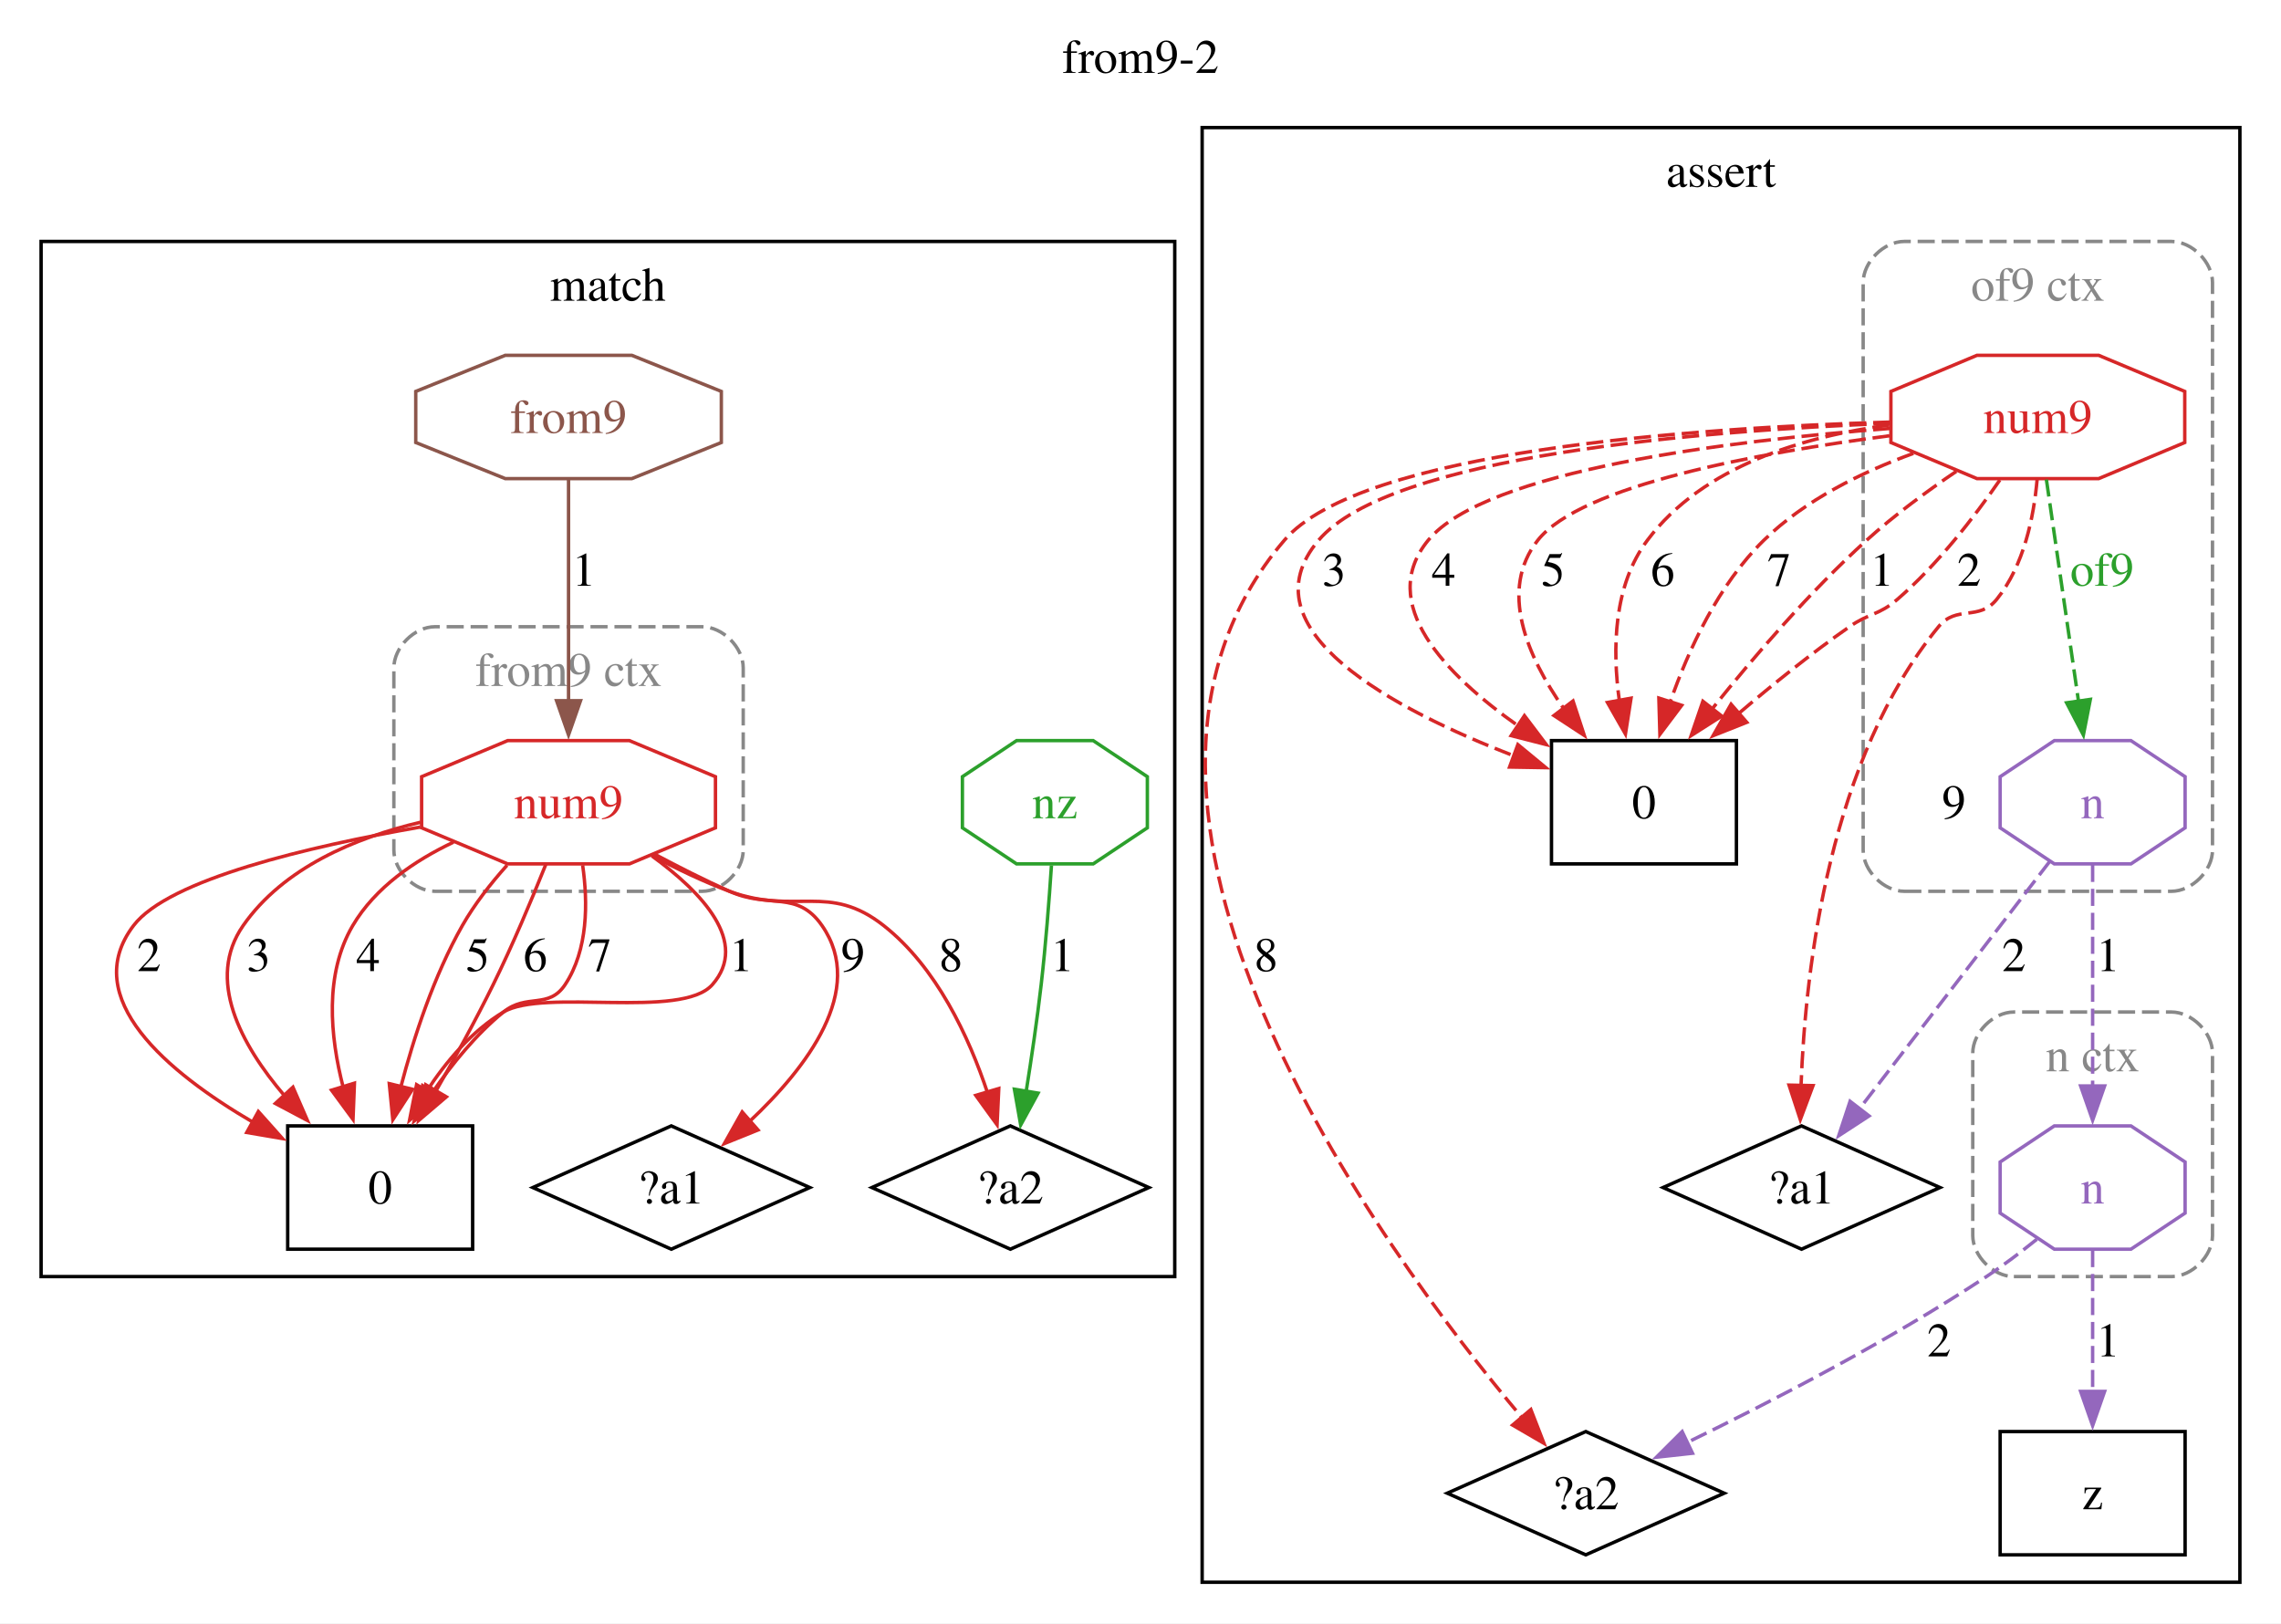
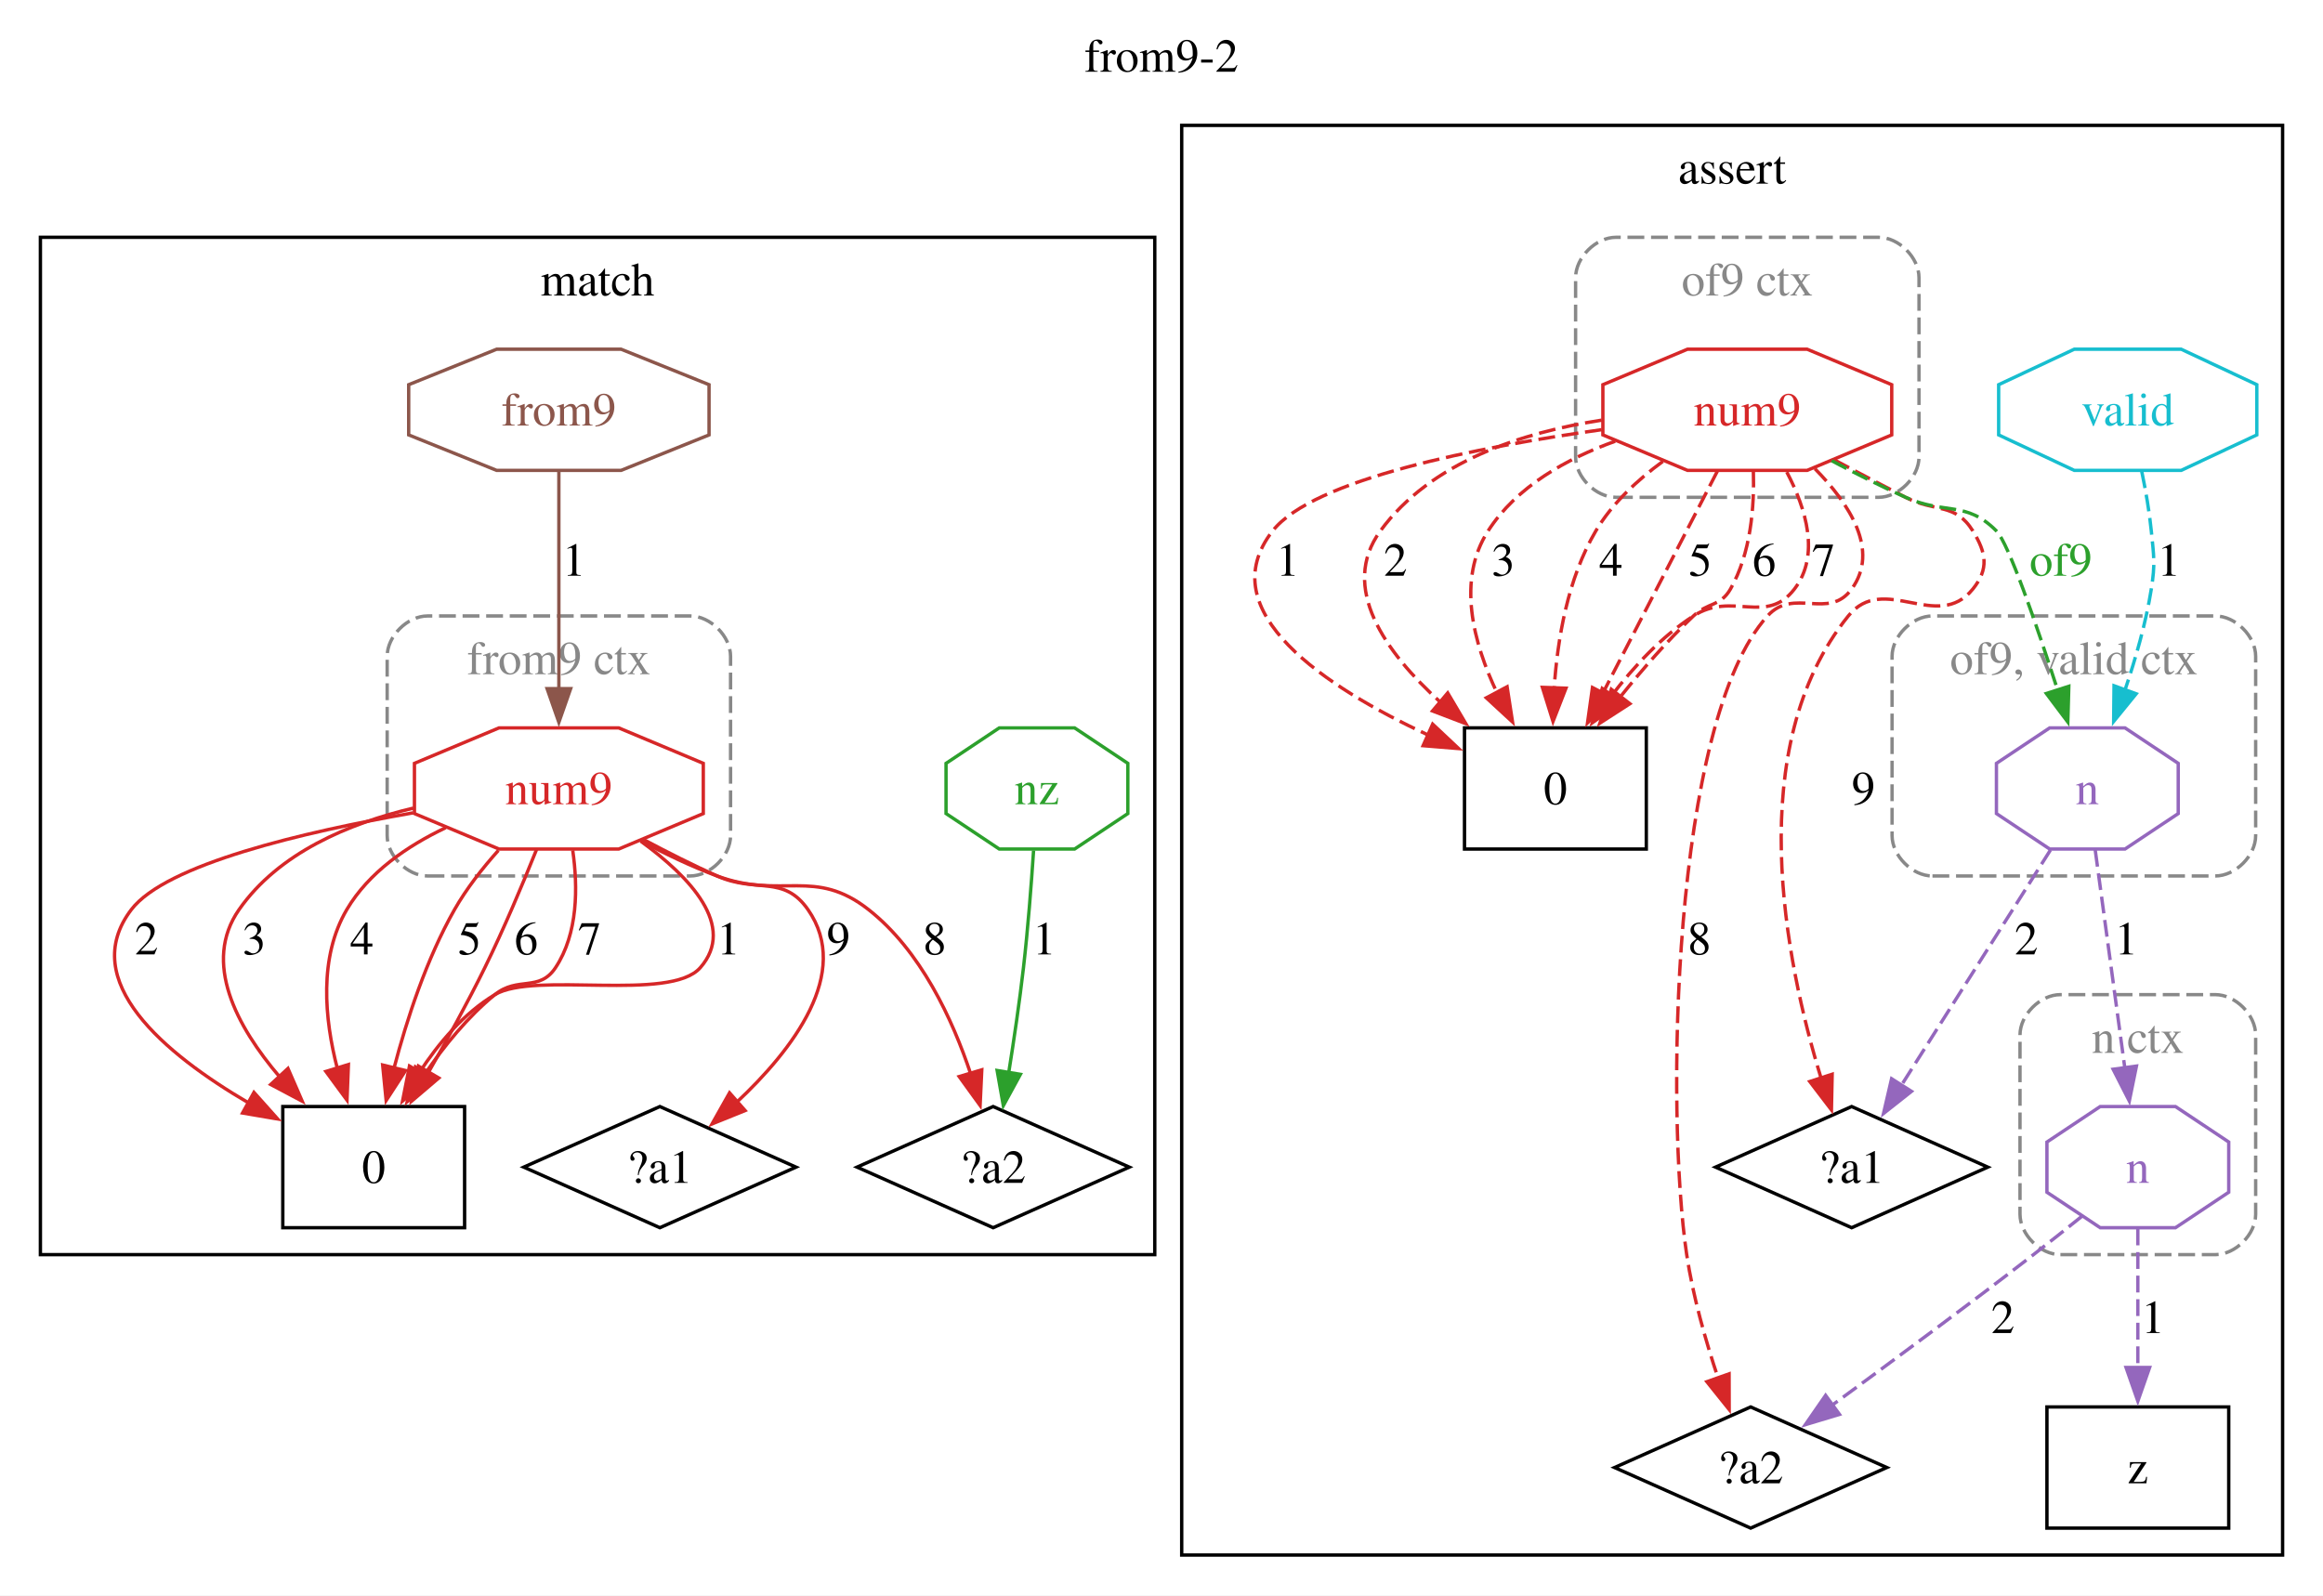
- <svg xmlns="http://www.w3.org/2000/svg" width="666pt" height="474pt" viewBox="0.00 0.00 666.00 474.00">
+ <svg xmlns="http://www.w3.org/2000/svg" width="690pt" height="474pt" viewBox="0.00 0.00 690.00 474.00">
  <g id="graph0" class="graph" transform="scale(1 1) rotate(0) translate(4 470)">
-     <polygon fill="white" stroke="none" points="-4,4 -4,-470 662,-470 662,4 -4,4" />
-     <text xml:space="preserve" text-anchor="middle" x="329" y="-448.7" font-family="Times,serif" font-size="14.00">from9-2</text>
+     <polygon fill="white" stroke="none" points="-4,4 -4,-470 686,-470 686,4 -4,4" />
+     <text xml:space="preserve" text-anchor="middle" x="341" y="-448.7" font-family="Times,serif" font-size="14.00">from9-2</text>
    <g id="clust1" class="cluster">
      <polygon fill="none" stroke="black" points="8,-97.25 8,-399.5 339,-399.5 339,-97.25 8,-97.25" />
      <text xml:space="preserve" text-anchor="middle" x="173.5" y="-382.2" font-family="Times,serif" font-size="14.00">match</text>
    </g>
    <g id="clust2" class="cluster">
      <path fill="none" stroke="#888888" stroke-dasharray="5,2" d="M123,-209.75C123,-209.75 201,-209.75 201,-209.75 207,-209.75 213,-215.75 213,-221.75 213,-221.75 213,-275 213,-275 213,-281 207,-287 201,-287 201,-287 123,-287 123,-287 117,-287 111,-281 111,-275 111,-275 111,-221.75 111,-221.75 111,-215.75 117,-209.75 123,-209.75" />
      <text xml:space="preserve" text-anchor="middle" x="162" y="-269.7" font-family="Times,serif" font-size="14.00" fill="#888888">from9 ctx</text>
    </g>
    <g id="clust3" class="cluster">
-       <polygon fill="none" stroke="black" points="347,-8 347,-432.75 650,-432.75 650,-8 347,-8" />
-       <text xml:space="preserve" text-anchor="middle" x="498.5" y="-415.45" font-family="Times,serif" font-size="14.00">assert</text>
+       <polygon fill="none" stroke="black" points="347,-8 347,-432.75 674,-432.75 674,-8 347,-8" />
+       <text xml:space="preserve" text-anchor="middle" x="510.5" y="-415.45" font-family="Times,serif" font-size="14.00">assert</text>
    </g>
    <g id="clust4" class="cluster">
-       <path fill="none" stroke="#888888" stroke-dasharray="5,2" d="M584,-97.25C584,-97.25 630,-97.25 630,-97.25 636,-97.25 642,-103.25 642,-109.25 642,-109.25 642,-162.5 642,-162.5 642,-168.5 636,-174.5 630,-174.5 630,-174.5 584,-174.5 584,-174.5 578,-174.5 572,-168.5 572,-162.5 572,-162.5 572,-109.25 572,-109.25 572,-103.25 578,-97.25 584,-97.25" />
-       <text xml:space="preserve" text-anchor="middle" x="607" y="-157.2" font-family="Times,serif" font-size="14.00" fill="#888888">n ctx</text>
+       <path fill="none" stroke="#888888" stroke-dasharray="5,2" d="M608,-97.25C608,-97.25 654,-97.25 654,-97.25 660,-97.25 666,-103.25 666,-109.25 666,-109.25 666,-162.5 666,-162.5 666,-168.5 660,-174.5 654,-174.5 654,-174.5 608,-174.5 608,-174.5 602,-174.5 596,-168.5 596,-162.5 596,-162.5 596,-109.25 596,-109.25 596,-103.25 602,-97.25 608,-97.25" />
+       <text xml:space="preserve" text-anchor="middle" x="631" y="-157.2" font-family="Times,serif" font-size="14.00" fill="#888888">n ctx</text>
    </g>
    <g id="clust5" class="cluster">
-       <path fill="none" stroke="#888888" stroke-dasharray="5,2" d="M552,-209.75C552,-209.75 630,-209.75 630,-209.75 636,-209.75 642,-215.75 642,-221.75 642,-221.75 642,-387.5 642,-387.5 642,-393.5 636,-399.5 630,-399.5 630,-399.5 552,-399.5 552,-399.5 546,-399.5 540,-393.5 540,-387.5 540,-387.5 540,-221.75 540,-221.75 540,-215.75 546,-209.75 552,-209.75" />
-       <text xml:space="preserve" text-anchor="middle" x="591" y="-382.2" font-family="Times,serif" font-size="14.00" fill="#888888">of9 ctx</text>
+       <path fill="none" stroke="#888888" stroke-dasharray="5,2" d="M476,-322.25C476,-322.25 554,-322.25 554,-322.25 560,-322.25 566,-328.25 566,-334.25 566,-334.25 566,-387.5 566,-387.5 566,-393.5 560,-399.5 554,-399.5 554,-399.5 476,-399.5 476,-399.5 470,-399.5 464,-393.5 464,-387.5 464,-387.5 464,-334.25 464,-334.25 464,-328.25 470,-322.25 476,-322.25" />
+       <text xml:space="preserve" text-anchor="middle" x="515" y="-382.2" font-family="Times,serif" font-size="14.00" fill="#888888">of9 ctx</text>
+     </g>
+     <g id="clust6" class="cluster">
+       <path fill="none" stroke="#888888" stroke-dasharray="5,2" d="M570,-209.75C570,-209.75 654,-209.75 654,-209.75 660,-209.75 666,-215.75 666,-221.75 666,-221.75 666,-275 666,-275 666,-281 660,-287 654,-287 654,-287 570,-287 570,-287 564,-287 558,-281 558,-275 558,-275 558,-221.75 558,-221.75 558,-215.75 564,-209.75 570,-209.75" />
+       <text xml:space="preserve" text-anchor="middle" x="612" y="-269.7" font-family="Times,serif" font-size="14.00" fill="#888888">of9, valid ctx</text>
    </g>
    <g id="node1" class="node">
      <polygon fill="none" stroke="black" points="134,-141.25 80,-141.25 80,-105.25 134,-105.25 134,-141.25" />
      <text xml:space="preserve" text-anchor="middle" x="107" y="-118.58" font-family="Times,serif" font-size="14.00">0</text>
    </g>
    <g id="node2" class="node">
      <polygon fill="none" stroke="black" points="291,-141.25 250.57,-123.25 291,-105.25 331.43,-123.25 291,-141.25" />
      <text xml:space="preserve" text-anchor="middle" x="291" y="-118.58" font-family="Times,serif" font-size="14.00">?a2</text>
    </g>
    <g id="node3" class="node">
      <polygon fill="none" stroke="black" points="192,-141.25 151.57,-123.25 192,-105.25 232.43,-123.25 192,-141.25" />
      <text xml:space="preserve" text-anchor="middle" x="192" y="-118.58" font-family="Times,serif" font-size="14.00">?a1</text>
    </g>
    <g id="node4" class="node">
      <polygon fill="none" stroke="#d62728" points="204.9,-228.29 204.9,-243.21 179.77,-253.75 144.23,-253.75 119.1,-243.21 119.1,-228.29 144.23,-217.75 179.77,-217.75 204.9,-228.29" />
      <text xml:space="preserve" text-anchor="middle" x="162" y="-231.07" font-family="Times,serif" font-size="14.00" fill="#d62728">num9</text>
    </g>
    <g id="edge3" class="edge">
      <path fill="none" stroke="#d62728" d="M186.36,-220.06C200.98,-209.43 214.82,-194.84 204,-182.5 194.98,-172.22 154.73,-181.53 143,-174.5 133.77,-168.97 126.25,-160.06 120.51,-151.27" />
      <polygon fill="#d62728" stroke="#d62728" points="123.66,-149.72 115.57,-142.89 117.63,-153.28 123.66,-149.72" />
      <text xml:space="preserve" text-anchor="middle" x="212.36" y="-186.45" font-family="Times,serif" font-size="14.00">1</text>
    </g>
    <g id="edge4" class="edge">
      <path fill="none" stroke="#d62728" d="M118.74,-228.51C86.1,-222.81 45.25,-213.21 35,-199.75 18.92,-178.63 44.84,-156.95 69.95,-142.27" />
      <polygon fill="#d62728" stroke="#d62728" points="71.43,-145.45 78.48,-137.55 68.04,-139.33 71.43,-145.45" />
      <text xml:space="preserve" text-anchor="middle" x="39.5" y="-186.45" font-family="Times,serif" font-size="14.00">2</text>
    </g>
    <g id="edge5" class="edge">
      <path fill="none" stroke="#d62728" d="M118.8,-229.92C99.62,-225.38 78.76,-216.62 67,-199.75 56.08,-184.09 66.26,-165.08 79.07,-150.06" />
      <polygon fill="#d62728" stroke="#d62728" points="81.53,-152.56 85.76,-142.84 76.4,-147.8 81.53,-152.56" />
      <text xml:space="preserve" text-anchor="middle" x="71.5" y="-186.45" font-family="Times,serif" font-size="14.00">3</text>
    </g>
    <g id="edge6" class="edge">
      <path fill="none" stroke="#d62728" d="M128.39,-224.09C117.01,-218.69 105.54,-210.86 99,-199.75 90.69,-185.63 92.34,-167.42 96.23,-152.42" />
      <polygon fill="#d62728" stroke="#d62728" points="99.49,-153.73 99.07,-143.15 92.8,-151.68 99.49,-153.73" />
      <text xml:space="preserve" text-anchor="middle" x="103.5" y="-186.45" font-family="Times,serif" font-size="14.00">4</text>
    </g>
    <g id="edge7" class="edge">
      <path fill="none" stroke="#d62728" d="M144.03,-217.34C139.29,-212.04 134.53,-205.96 131,-199.75 122.7,-185.12 116.85,-167.24 113.01,-152.55" />
      <polygon fill="#d62728" stroke="#d62728" points="116.46,-151.94 110.7,-143.05 109.66,-153.59 116.46,-151.94" />
      <text xml:space="preserve" text-anchor="middle" x="135.5" y="-186.45" font-family="Times,serif" font-size="14.00">5</text>
    </g>
    <g id="edge8" class="edge">
      <path fill="none" stroke="#d62728" d="M155.36,-217.58C151.23,-207.28 145.65,-193.98 140,-182.5 134.92,-172.16 128.82,-161.09 123.26,-151.41" />
      <polygon fill="#d62728" stroke="#d62728" points="126.33,-149.73 118.27,-142.86 120.29,-153.26 126.33,-149.73" />
      <text xml:space="preserve" text-anchor="middle" x="152.32" y="-186.45" font-family="Times,serif" font-size="14.00">6</text>
    </g>
    <g id="edge9" class="edge">
      <path fill="none" stroke="#d62728" d="M166.12,-217.36C167.68,-206.47 167.72,-192.63 161,-182.5 156.16,-175.21 149.79,-180.03 143,-174.5 134.99,-167.97 127.91,-159.24 122.19,-150.89" />
      <polygon fill="#d62728" stroke="#d62728" points="125.29,-149.24 116.95,-142.7 119.39,-153.01 125.29,-149.24" />
      <text xml:space="preserve" text-anchor="middle" x="171.15" y="-186.45" font-family="Times,serif" font-size="14.00">7</text>
    </g>
    <g id="edge10" class="edge">
      <path fill="none" stroke="#d62728" d="M186.3,-220.22C193.43,-216.4 201.37,-212.57 209,-209.75 228.22,-202.65 237.9,-212.42 254,-199.75 269.47,-187.57 278.91,-167.27 284.38,-150.78" />
      <polygon fill="#d62728" stroke="#d62728" points="287.62,-152.16 287.12,-141.58 280.91,-150.16 287.62,-152.16" />
      <text xml:space="preserve" text-anchor="middle" x="273.62" y="-186.45" font-family="Times,serif" font-size="14.00">8</text>
    </g>
    <g id="edge11" class="edge">
      <path fill="none" stroke="#d62728" d="M187.06,-220.62C194.06,-216.89 201.75,-213 209,-209.75 220.68,-204.51 228.69,-210.25 236,-199.75 249.06,-180.98 231.49,-158.14 214.83,-142.53" />
      <polygon fill="#d62728" stroke="#d62728" points="217.32,-140.06 207.5,-136.09 212.7,-145.32 217.32,-140.06" />
      <text xml:space="preserve" text-anchor="middle" x="245.05" y="-186.45" font-family="Times,serif" font-size="14.00">9</text>
    </g>
    <g id="node5" class="node">
      <polygon fill="none" stroke="#8c564b" points="206.61,-340.79 206.61,-355.71 180.48,-366.25 143.52,-366.25 117.39,-355.71 117.39,-340.79 143.52,-330.25 180.48,-330.25 206.61,-340.79" />
      <text xml:space="preserve" text-anchor="middle" x="162" y="-343.57" font-family="Times,serif" font-size="14.00" fill="#8c564b">from9</text>
    </g>
    <g id="edge1" class="edge">
      <path fill="none" stroke="#8c564b" d="M162,-329.98C162,-312.71 162,-285.84 162,-265.37" />
      <polygon fill="#8c564b" stroke="#8c564b" points="165.5,-265.41 162,-255.41 158.5,-265.41 165.5,-265.41" />
      <text xml:space="preserve" text-anchor="middle" x="166.5" y="-298.95" font-family="Times,serif" font-size="14.00">1</text>
    </g>
    <g id="node6" class="node">
      <polygon fill="none" stroke="#2ca02c" points="331,-228.29 331,-243.21 315.18,-253.75 292.82,-253.75 277,-243.21 277,-228.29 292.82,-217.75 315.18,-217.75 331,-228.29" />
      <text xml:space="preserve" text-anchor="middle" x="304" y="-231.07" font-family="Times,serif" font-size="14.00" fill="#2ca02c">nz</text>
    </g>
    <g id="edge2" class="edge">
      <path fill="none" stroke="#2ca02c" d="M303,-217.3C302.33,-207.13 301.33,-194.07 300,-182.5 298.82,-172.24 297.17,-161.01 295.6,-151.18" />
      <polygon fill="#2ca02c" stroke="#2ca02c" points="299.09,-150.82 294.02,-141.52 292.18,-151.96 299.09,-150.82" />
      <text xml:space="preserve" text-anchor="middle" x="306.19" y="-186.45" font-family="Times,serif" font-size="14.00">1</text>
    </g>
    <g id="node7" class="node">
-       <polygon fill="none" stroke="black" points="503,-253.75 449,-253.75 449,-217.75 503,-217.75 503,-253.75" />
-       <text xml:space="preserve" text-anchor="middle" x="476" y="-231.07" font-family="Times,serif" font-size="14.00">0</text>
+       <polygon fill="none" stroke="black" points="485,-253.75 431,-253.75 431,-217.75 485,-217.75 485,-253.75" />
+       <text xml:space="preserve" text-anchor="middle" x="458" y="-231.07" font-family="Times,serif" font-size="14.00">0</text>
    </g>
    <g id="node8" class="node">
-       <polygon fill="none" stroke="black" points="459,-52 418.57,-34 459,-16 499.43,-34 459,-52" />
-       <text xml:space="preserve" text-anchor="middle" x="459" y="-29.32" font-family="Times,serif" font-size="14.00">?a2</text>
+       <polygon fill="none" stroke="black" points="516,-52 475.57,-34 516,-16 556.43,-34 516,-52" />
+       <text xml:space="preserve" text-anchor="middle" x="516" y="-29.32" font-family="Times,serif" font-size="14.00">?a2</text>
    </g>
    <g id="node9" class="node">
-       <polygon fill="none" stroke="black" points="522,-141.25 481.57,-123.25 522,-105.25 562.43,-123.25 522,-141.25" />
-       <text xml:space="preserve" text-anchor="middle" x="522" y="-118.58" font-family="Times,serif" font-size="14.00">?a1</text>
+       <polygon fill="none" stroke="black" points="546,-141.25 505.57,-123.25 546,-105.25 586.43,-123.25 546,-141.25" />
+       <text xml:space="preserve" text-anchor="middle" x="546" y="-118.58" font-family="Times,serif" font-size="14.00">?a1</text>
    </g>
    <g id="node10" class="node">
-       <polygon fill="none" stroke="black" points="634,-52 580,-52 580,-16 634,-16 634,-52" />
-       <text xml:space="preserve" text-anchor="middle" x="607" y="-29.32" font-family="Times,serif" font-size="14.00">z</text>
+       <polygon fill="none" stroke="black" points="658,-52 604,-52 604,-16 658,-16 658,-52" />
+       <text xml:space="preserve" text-anchor="middle" x="631" y="-29.32" font-family="Times,serif" font-size="14.00">z</text>
    </g>
    <g id="node11" class="node">
-       <polygon fill="none" stroke="#9467bd" points="634,-115.79 634,-130.71 618.18,-141.25 595.82,-141.25 580,-130.71 580,-115.79 595.82,-105.25 618.18,-105.25 634,-115.79" />
-       <text xml:space="preserve" text-anchor="middle" x="607" y="-118.58" font-family="Times,serif" font-size="14.00" fill="#9467bd">n</text>
+       <polygon fill="none" stroke="#9467bd" points="658,-115.79 658,-130.71 642.18,-141.25 619.82,-141.25 604,-130.71 604,-115.79 619.82,-105.25 642.18,-105.25 658,-115.79" />
+       <text xml:space="preserve" text-anchor="middle" x="631" y="-118.58" font-family="Times,serif" font-size="14.00" fill="#9467bd">n</text>
+     </g>
+     <g id="edge26" class="edge">
+       <path fill="none" stroke="#9467bd" stroke-dasharray="5,2" d="M614.37,-108.63C609.75,-104.9 604.7,-100.89 600,-97.25 580.07,-81.84 557.07,-64.85 540.18,-52.51" />
+       <polygon fill="#9467bd" stroke="#9467bd" points="542.38,-49.79 532.23,-46.73 538.26,-55.44 542.38,-49.79" />
+       <text xml:space="preserve" text-anchor="middle" x="590.91" y="-73.95" font-family="Times,serif" font-size="14.00">2</text>
    </g>
    <g id="edge25" class="edge">
-       <path fill="none" stroke="#9467bd" stroke-dasharray="5,2" d="M590.71,-108.15C586.09,-104.42 580.96,-100.53 576,-97.25 547.53,-78.44 512.79,-60.54 488.59,-48.8" />
-       <polygon fill="#9467bd" stroke="#9467bd" points="490.17,-45.67 479.64,-44.51 487.15,-51.99 490.17,-45.67" />
-       <text xml:space="preserve" text-anchor="middle" x="562.15" y="-73.95" font-family="Times,serif" font-size="14.00">2</text>
+       <path fill="none" stroke="#9467bd" stroke-dasharray="5,2" d="M631,-105.01C631,-93.18 631,-77.2 631,-63.5" />
+       <polygon fill="#9467bd" stroke="#9467bd" points="634.5,-63.72 631,-53.72 627.5,-63.72 634.5,-63.72" />
+       <text xml:space="preserve" text-anchor="middle" x="635.5" y="-73.95" font-family="Times,serif" font-size="14.00">1</text>
+     </g>
+     <g id="node12" class="node">
+       <polygon fill="none" stroke="#d62728" points="557.9,-340.79 557.9,-355.71 532.77,-366.25 497.23,-366.25 472.1,-355.71 472.1,-340.79 497.23,-330.25 532.77,-330.25 557.9,-340.79" />
+       <text xml:space="preserve" text-anchor="middle" x="515" y="-343.57" font-family="Times,serif" font-size="14.00" fill="#d62728">num9</text>
+     </g>
+     <g id="edge14" class="edge">
+       <path fill="none" stroke="#d62728" stroke-dasharray="5,2" d="M471.74,-342.34C434.88,-337.17 386,-327.6 374,-312.25 355.31,-288.35 389.91,-265.75 420.2,-251.62" />
+       <polygon fill="#d62728" stroke="#d62728" points="421.54,-254.86 429.26,-247.6 418.7,-248.46 421.54,-254.86" />
+       <text xml:space="preserve" text-anchor="middle" x="378.5" y="-298.95" font-family="Times,serif" font-size="14.00">1</text>
+     </g>
+     <g id="edge15" class="edge">
+       <path fill="none" stroke="#d62728" stroke-dasharray="5,2" d="M471.74,-345.17C448.24,-341.56 420.99,-332.81 406,-312.25 393.78,-295.49 407.47,-276.24 423.86,-261.37" />
+       <polygon fill="#d62728" stroke="#d62728" points="426.01,-264.13 431.4,-255 421.5,-258.78 426.01,-264.13" />
+       <text xml:space="preserve" text-anchor="middle" x="410.5" y="-298.95" font-family="Times,serif" font-size="14.00">2</text>
+     </g>
+     <g id="edge16" class="edge">
+       <path fill="none" stroke="#d62728" stroke-dasharray="5,2" d="M475.76,-338.91C461.35,-333.74 446.51,-325.46 438,-312.25 428.7,-297.8 433.51,-279.15 440.74,-264" />
+       <polygon fill="#d62728" stroke="#d62728" points="443.65,-265.97 445.27,-255.5 437.48,-262.68 443.65,-265.97" />
+       <text xml:space="preserve" text-anchor="middle" x="442.5" y="-298.95" font-family="Times,serif" font-size="14.00">3</text>
+     </g>
+     <g id="edge17" class="edge">
+       <path fill="none" stroke="#d62728" stroke-dasharray="5,2" d="M489.9,-332.91C482.37,-327.4 474.83,-320.43 470,-312.25 461.69,-298.18 458.6,-280.19 457.62,-265.3" />
+       <polygon fill="#d62728" stroke="#d62728" points="461.14,-265.54 457.29,-255.66 454.14,-265.78 461.14,-265.54" />
+       <text xml:space="preserve" text-anchor="middle" x="474.5" y="-298.95" font-family="Times,serif" font-size="14.00">4</text>
+     </g>
+     <g id="edge18" class="edge">
+       <path fill="none" stroke="#d62728" stroke-dasharray="5,2" d="M506.09,-329.98C496.97,-312.31 482.67,-284.57 472.03,-263.94" />
+       <polygon fill="#d62728" stroke="#d62728" points="475.23,-262.52 467.54,-255.24 469.01,-265.73 475.23,-262.52" />
+       <text xml:space="preserve" text-anchor="middle" x="501.06" y="-298.95" font-family="Times,serif" font-size="14.00">5</text>
+     </g>
+     <g id="edge19" class="edge">
+       <path fill="none" stroke="#d62728" stroke-dasharray="5,2" d="M516.8,-330.19C517.14,-319.42 516.05,-305.6 510,-295 507,-289.75 503.39,-291.15 499,-287 491.36,-279.77 483.83,-271.12 477.36,-263.06" />
+       <polygon fill="#d62728" stroke="#d62728" points="480.12,-260.92 471.22,-255.17 474.6,-265.21 480.12,-260.92" />
+       <text xml:space="preserve" text-anchor="middle" x="520.04" y="-298.95" font-family="Times,serif" font-size="14.00">6</text>
+     </g>
+     <g id="edge20" class="edge">
+       <path fill="none" stroke="#d62728" stroke-dasharray="5,2" d="M526.73,-329.76C532.47,-318.83 536.67,-304.98 529,-295 520.59,-284.06 510.59,-294.49 499,-287 489.55,-280.9 481.24,-271.91 474.61,-263.21" />
+       <polygon fill="#d62728" stroke="#d62728" points="477.62,-261.41 468.98,-255.28 471.91,-265.46 477.62,-261.41" />
+       <text xml:space="preserve" text-anchor="middle" x="537.67" y="-298.95" font-family="Times,serif" font-size="14.00">7</text>
+     </g>
+     <g id="edge21" class="edge">
+       <path fill="none" stroke="#d62728" stroke-dasharray="5,2" d="M535.09,-330.74C545.45,-320.2 554.33,-306.42 546,-295 539.12,-285.58 528.83,-295.65 521,-287 492.48,-255.49 490.73,-139.29 497,-97.25 498.84,-84.89 502.64,-71.59 506.36,-60.47" />
+       <polygon fill="#d62728" stroke="#d62728" points="509.59,-61.83 509.62,-51.23 502.99,-59.5 509.59,-61.83" />
+       <text xml:space="preserve" text-anchor="middle" x="500.76" y="-186.45" font-family="Times,serif" font-size="14.00">8</text>
+     </g>
+     <g id="edge22" class="edge">
+       <path fill="none" stroke="#d62728" stroke-dasharray="5,2" d="M540.8,-333.38C547.67,-329.72 555.1,-325.81 562,-322.25 570.83,-317.69 576.78,-320.7 582,-312.25 586.03,-305.73 586.81,-300.97 582,-295 571.43,-281.91 555.57,-300.09 545,-287 513.44,-247.88 526.22,-184.54 536.96,-149.53" />
+       <polygon fill="#d62728" stroke="#d62728" points="540.21,-150.85 539.99,-140.26 533.56,-148.68 540.21,-150.85" />
+       <text xml:space="preserve" text-anchor="middle" x="549.5" y="-231.07" font-family="Times,serif" font-size="14.00">9</text>
+     </g>
+     <g id="node13" class="node">
+       <polygon fill="none" stroke="#9467bd" points="643,-228.29 643,-243.21 627.18,-253.75 604.82,-253.75 589,-243.21 589,-228.29 604.82,-217.75 627.18,-217.75 643,-228.29" />
+       <text xml:space="preserve" text-anchor="middle" x="616" y="-231.07" font-family="Times,serif" font-size="14.00" fill="#9467bd">n</text>
+     </g>
+     <g id="edge12" class="edge">
+       <path fill="none" stroke="#2ca02c" stroke-dasharray="5,2" d="M540.06,-333.12C547.06,-329.39 554.75,-325.5 562,-322.25 573.68,-317.01 580,-321.35 589,-312.25 592.56,-308.65 600.77,-284.82 607.21,-264.88" />
+       <polygon fill="#2ca02c" stroke="#2ca02c" points="610.5,-266.1 610.2,-255.5 603.83,-263.97 610.5,-266.1" />
+       <text xml:space="preserve" text-anchor="middle" x="608.14" y="-298.95" font-family="Times,serif" font-size="14.00" fill="#2ca02c">of9</text>
    </g>
    <g id="edge24" class="edge">
-       <path fill="none" stroke="#9467bd" stroke-dasharray="5,2" d="M607,-105.01C607,-93.18 607,-77.2 607,-63.5" />
-       <polygon fill="#9467bd" stroke="#9467bd" points="610.5,-63.72 607,-53.72 603.5,-63.72 610.5,-63.72" />
-       <text xml:space="preserve" text-anchor="middle" x="611.5" y="-73.95" font-family="Times,serif" font-size="14.00">1</text>
-     </g>
-     <g id="node12" class="node">
-       <polygon fill="none" stroke="#d62728" points="633.9,-340.79 633.9,-355.71 608.77,-366.25 573.23,-366.25 548.1,-355.71 548.1,-340.79 573.23,-330.25 608.77,-330.25 633.9,-340.79" />
-       <text xml:space="preserve" text-anchor="middle" x="591" y="-343.57" font-family="Times,serif" font-size="14.00" fill="#d62728">num9</text>
+       <path fill="none" stroke="#9467bd" stroke-dasharray="5,2" d="M605.06,-217.48C593.15,-198.69 574.04,-168.52 560.8,-147.61" />
+       <polygon fill="#9467bd" stroke="#9467bd" points="563.77,-145.76 555.46,-139.19 557.86,-149.51 563.77,-145.76" />
+       <text xml:space="preserve" text-anchor="middle" x="597.86" y="-186.45" font-family="Times,serif" font-size="14.00">2</text>
+     </g>
+     <g id="edge23" class="edge">
+       <path fill="none" stroke="#9467bd" stroke-dasharray="5,2" d="M618.34,-217.48C620.7,-200.13 624.37,-173.09 627.15,-152.59" />
+       <polygon fill="#9467bd" stroke="#9467bd" points="630.59,-153.27 628.47,-142.89 623.66,-152.33 630.59,-153.27" />
+       <text xml:space="preserve" text-anchor="middle" x="627.55" y="-186.45" font-family="Times,serif" font-size="14.00">1</text>
+     </g>
+     <g id="node14" class="node">
+       <polygon fill="none" stroke="#17becf" points="666.34,-340.79 666.34,-355.71 643.88,-366.25 612.12,-366.25 589.66,-355.71 589.66,-340.79 612.12,-330.25 643.88,-330.25 666.34,-340.79" />
+       <text xml:space="preserve" text-anchor="middle" x="628" y="-343.57" font-family="Times,serif" font-size="14.00" fill="#17becf">valid</text>
    </g>
    <g id="edge13" class="edge">
-       <path fill="none" stroke="#d62728" stroke-dasharray="5,2" d="M567.19,-332.36C558.58,-326.53 549.02,-319.5 541,-312.25 524.43,-297.26 508.03,-278.17 495.85,-262.94" />
-       <polygon fill="#d62728" stroke="#d62728" points="498.71,-260.92 489.78,-255.22 493.21,-265.24 498.71,-260.92" />
-       <text xml:space="preserve" text-anchor="middle" x="545.5" y="-298.95" font-family="Times,serif" font-size="14.00">1</text>
-     </g>
-     <g id="edge14" class="edge">
-       <path fill="none" stroke="#d62728" stroke-dasharray="5,2" d="M579.91,-329.84C572.38,-318.94 561.69,-305.1 550,-295 544.58,-290.32 541.88,-291.09 536,-287 524.99,-279.33 513.54,-270.1 503.64,-261.66" />
-       <polygon fill="#d62728" stroke="#d62728" points="506.02,-259.09 496.17,-255.18 501.43,-264.38 506.02,-259.09" />
-       <text xml:space="preserve" text-anchor="middle" x="570.92" y="-298.95" font-family="Times,serif" font-size="14.00">2</text>
-     </g>
-     <g id="edge15" class="edge">
-       <path fill="none" stroke="#d62728" stroke-dasharray="5,2" d="M547.98,-346.39C492.88,-344.26 401.96,-337 381,-312.25 358.91,-286.17 402.96,-262.83 438.2,-249.22" />
-       <polygon fill="#d62728" stroke="#d62728" points="439.18,-252.59 447.35,-245.85 436.76,-246.03 439.18,-252.59" />
-       <text xml:space="preserve" text-anchor="middle" x="385.5" y="-298.95" font-family="Times,serif" font-size="14.00">3</text>
-     </g>
-     <g id="edge16" class="edge">
-       <path fill="none" stroke="#d62728" stroke-dasharray="5,2" d="M547.9,-344.9C500.79,-341.32 429.76,-332.62 413,-312.25 397.89,-293.87 417.9,-273.13 439.28,-258.04" />
-       <polygon fill="#d62728" stroke="#d62728" points="441.1,-261.03 447.49,-252.58 437.22,-255.2 441.1,-261.03" />
-       <text xml:space="preserve" text-anchor="middle" x="417.5" y="-298.95" font-family="Times,serif" font-size="14.00">4</text>
-     </g>
-     <g id="edge17" class="edge">
-       <path fill="none" stroke="#d62728" stroke-dasharray="5,2" d="M547.7,-342.76C509.38,-337.78 457.63,-328.27 445,-312.25 433.59,-297.78 441.77,-278.54 452.58,-263.1" />
-       <polygon fill="#d62728" stroke="#d62728" points="455.28,-265.32 458.58,-255.26 449.72,-261.07 455.28,-265.32" />
-       <text xml:space="preserve" text-anchor="middle" x="449.5" y="-298.95" font-family="Times,serif" font-size="14.00">5</text>
-     </g>
-     <g id="edge18" class="edge">
-       <path fill="none" stroke="#d62728" stroke-dasharray="5,2" d="M547.64,-345.89C522.73,-342.61 493.26,-333.95 477,-312.25 467.1,-299.04 466.7,-280.56 468.84,-265.19" />
-       <polygon fill="#d62728" stroke="#d62728" points="472.23,-266.14 470.59,-255.67 465.34,-264.88 472.23,-266.14" />
-       <text xml:space="preserve" text-anchor="middle" x="481.5" y="-298.95" font-family="Times,serif" font-size="14.00">6</text>
-     </g>
-     <g id="edge19" class="edge">
-       <path fill="none" stroke="#d62728" stroke-dasharray="5,2" d="M554.65,-337.61C539.66,-332.16 523.03,-324.02 511,-312.25 497.79,-299.32 489.04,-280.46 483.59,-264.82" />
-       <polygon fill="#d62728" stroke="#d62728" points="487.02,-264.05 480.65,-255.58 480.35,-266.17 487.02,-264.05" />
-       <text xml:space="preserve" text-anchor="middle" x="515.5" y="-298.95" font-family="Times,serif" font-size="14.00">7</text>
-     </g>
-     <g id="edge20" class="edge">
-       <path fill="none" stroke="#d62728" stroke-dasharray="5,2" d="M547.91,-346.76C490.43,-345.09 393.28,-338.36 371,-312.25 304.63,-234.48 398.27,-106.32 440.35,-56.11" />
-       <polygon fill="#d62728" stroke="#d62728" points="442.97,-58.43 446.8,-48.56 437.64,-53.89 442.97,-58.43" />
-       <text xml:space="preserve" text-anchor="middle" x="365.64" y="-186.45" font-family="Times,serif" font-size="14.00">8</text>
-     </g>
-     <g id="edge21" class="edge">
-       <path fill="none" stroke="#d62728" stroke-dasharray="5,2" d="M590.8,-330.07C589.83,-318.99 586.94,-304.86 579,-295 573.76,-288.5 567.29,-293.46 562,-287 530.35,-248.33 523.16,-188.29 521.86,-152.96" />
-       <polygon fill="#d62728" stroke="#d62728" points="525.36,-153.01 521.65,-143.09 518.36,-153.16 525.36,-153.01" />
-       <text xml:space="preserve" text-anchor="middle" x="566.5" y="-231.07" font-family="Times,serif" font-size="14.00">9</text>
-     </g>
-     <g id="node13" class="node">
-       <polygon fill="none" stroke="#9467bd" points="634,-228.29 634,-243.21 618.18,-253.75 595.82,-253.75 580,-243.21 580,-228.29 595.82,-217.75 618.18,-217.75 634,-228.29" />
-       <text xml:space="preserve" text-anchor="middle" x="607" y="-231.07" font-family="Times,serif" font-size="14.00" fill="#9467bd">n</text>
-     </g>
-     <g id="edge12" class="edge">
-       <path fill="none" stroke="#2ca02c" stroke-dasharray="5,2" d="M593.5,-329.98C596.01,-312.63 599.93,-285.59 602.9,-265.09" />
-       <polygon fill="#2ca02c" stroke="#2ca02c" points="606.33,-265.79 604.3,-255.39 599.4,-264.79 606.33,-265.79" />
-       <text xml:space="preserve" text-anchor="middle" x="609.77" y="-298.95" font-family="Times,serif" font-size="14.00" fill="#2ca02c">of9</text>
-     </g>
-     <g id="edge23" class="edge">
-       <path fill="none" stroke="#9467bd" stroke-dasharray="5,2" d="M594.46,-218.45C579.72,-199.29 555.21,-167.42 538.83,-146.12" />
-       <polygon fill="#9467bd" stroke="#9467bd" points="541.73,-144.16 532.86,-138.37 536.18,-148.43 541.73,-144.16" />
-       <text xml:space="preserve" text-anchor="middle" x="584.01" y="-186.45" font-family="Times,serif" font-size="14.00">2</text>
-     </g>
-     <g id="edge22" class="edge">
-       <path fill="none" stroke="#9467bd" stroke-dasharray="5,2" d="M607,-217.48C607,-200.21 607,-173.34 607,-152.87" />
-       <polygon fill="#9467bd" stroke="#9467bd" points="610.5,-152.91 607,-142.91 603.5,-152.91 610.5,-152.91" />
-       <text xml:space="preserve" text-anchor="middle" x="611.5" y="-186.45" font-family="Times,serif" font-size="14.00">1</text>
+       <path fill="none" stroke="#17becf" stroke-dasharray="5,2" d="M632.17,-329.91C633.33,-324.31 634.43,-318.05 635,-312.25 635.76,-304.62 636.2,-302.57 635,-295 633.41,-284.99 630.37,-274.37 627.18,-264.97" />
+       <polygon fill="#17becf" stroke="#17becf" points="630.51,-263.88 623.82,-255.66 623.93,-266.26 630.51,-263.88" />
+       <text xml:space="preserve" text-anchor="middle" x="640.24" y="-298.95" font-family="Times,serif" font-size="14.00">1</text>
    </g>
  </g>
</svg>
